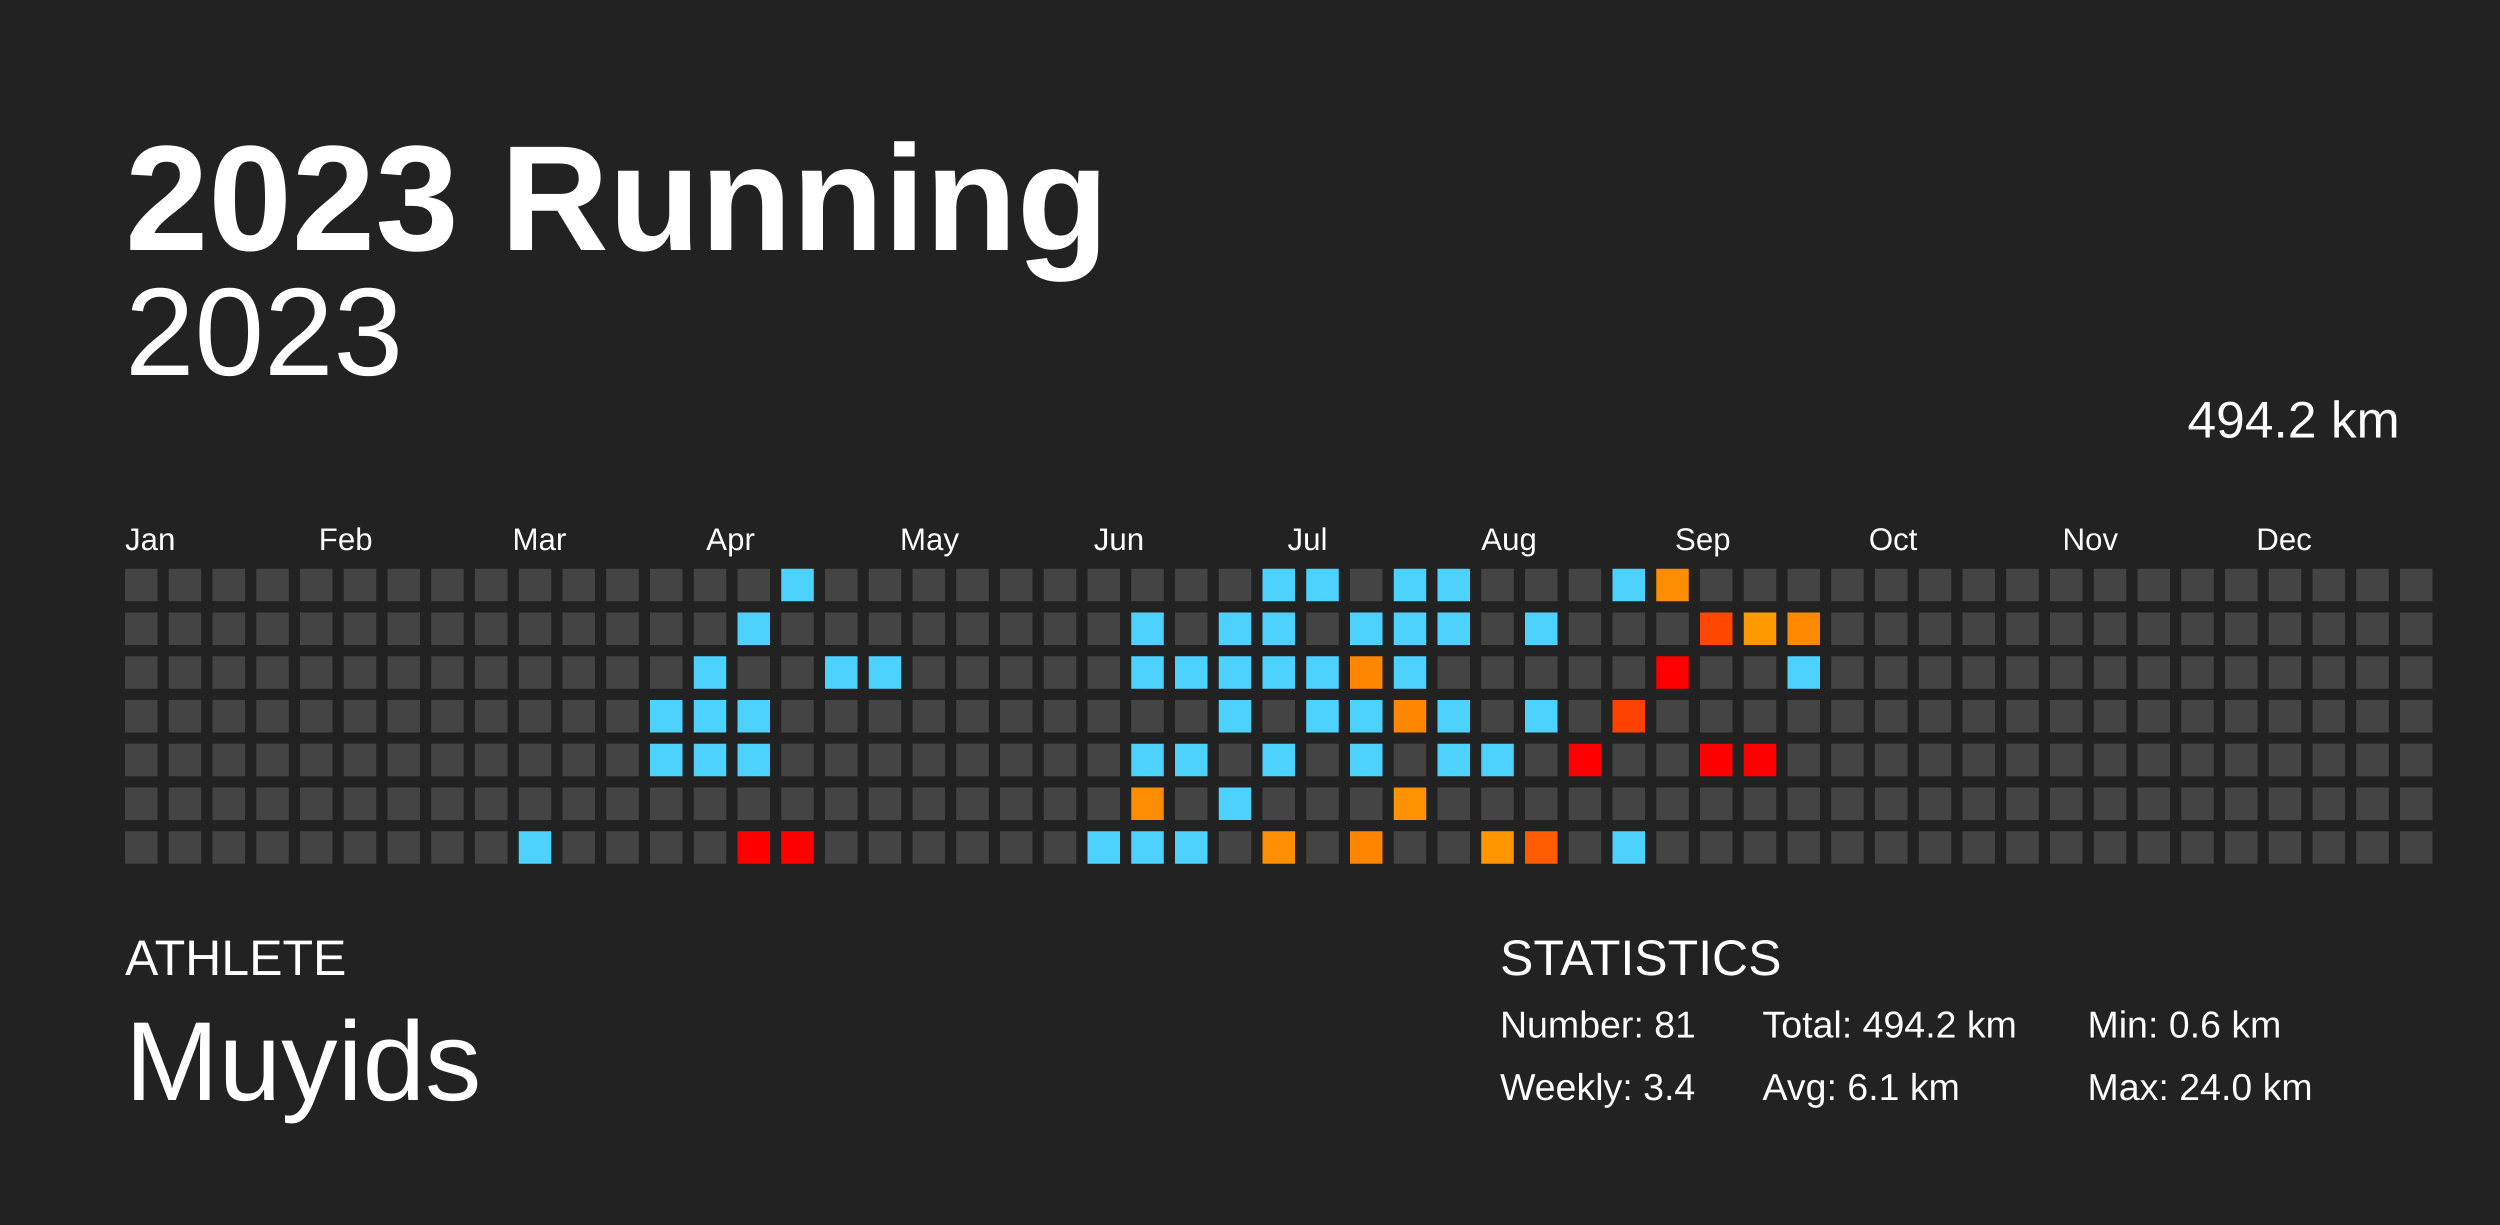
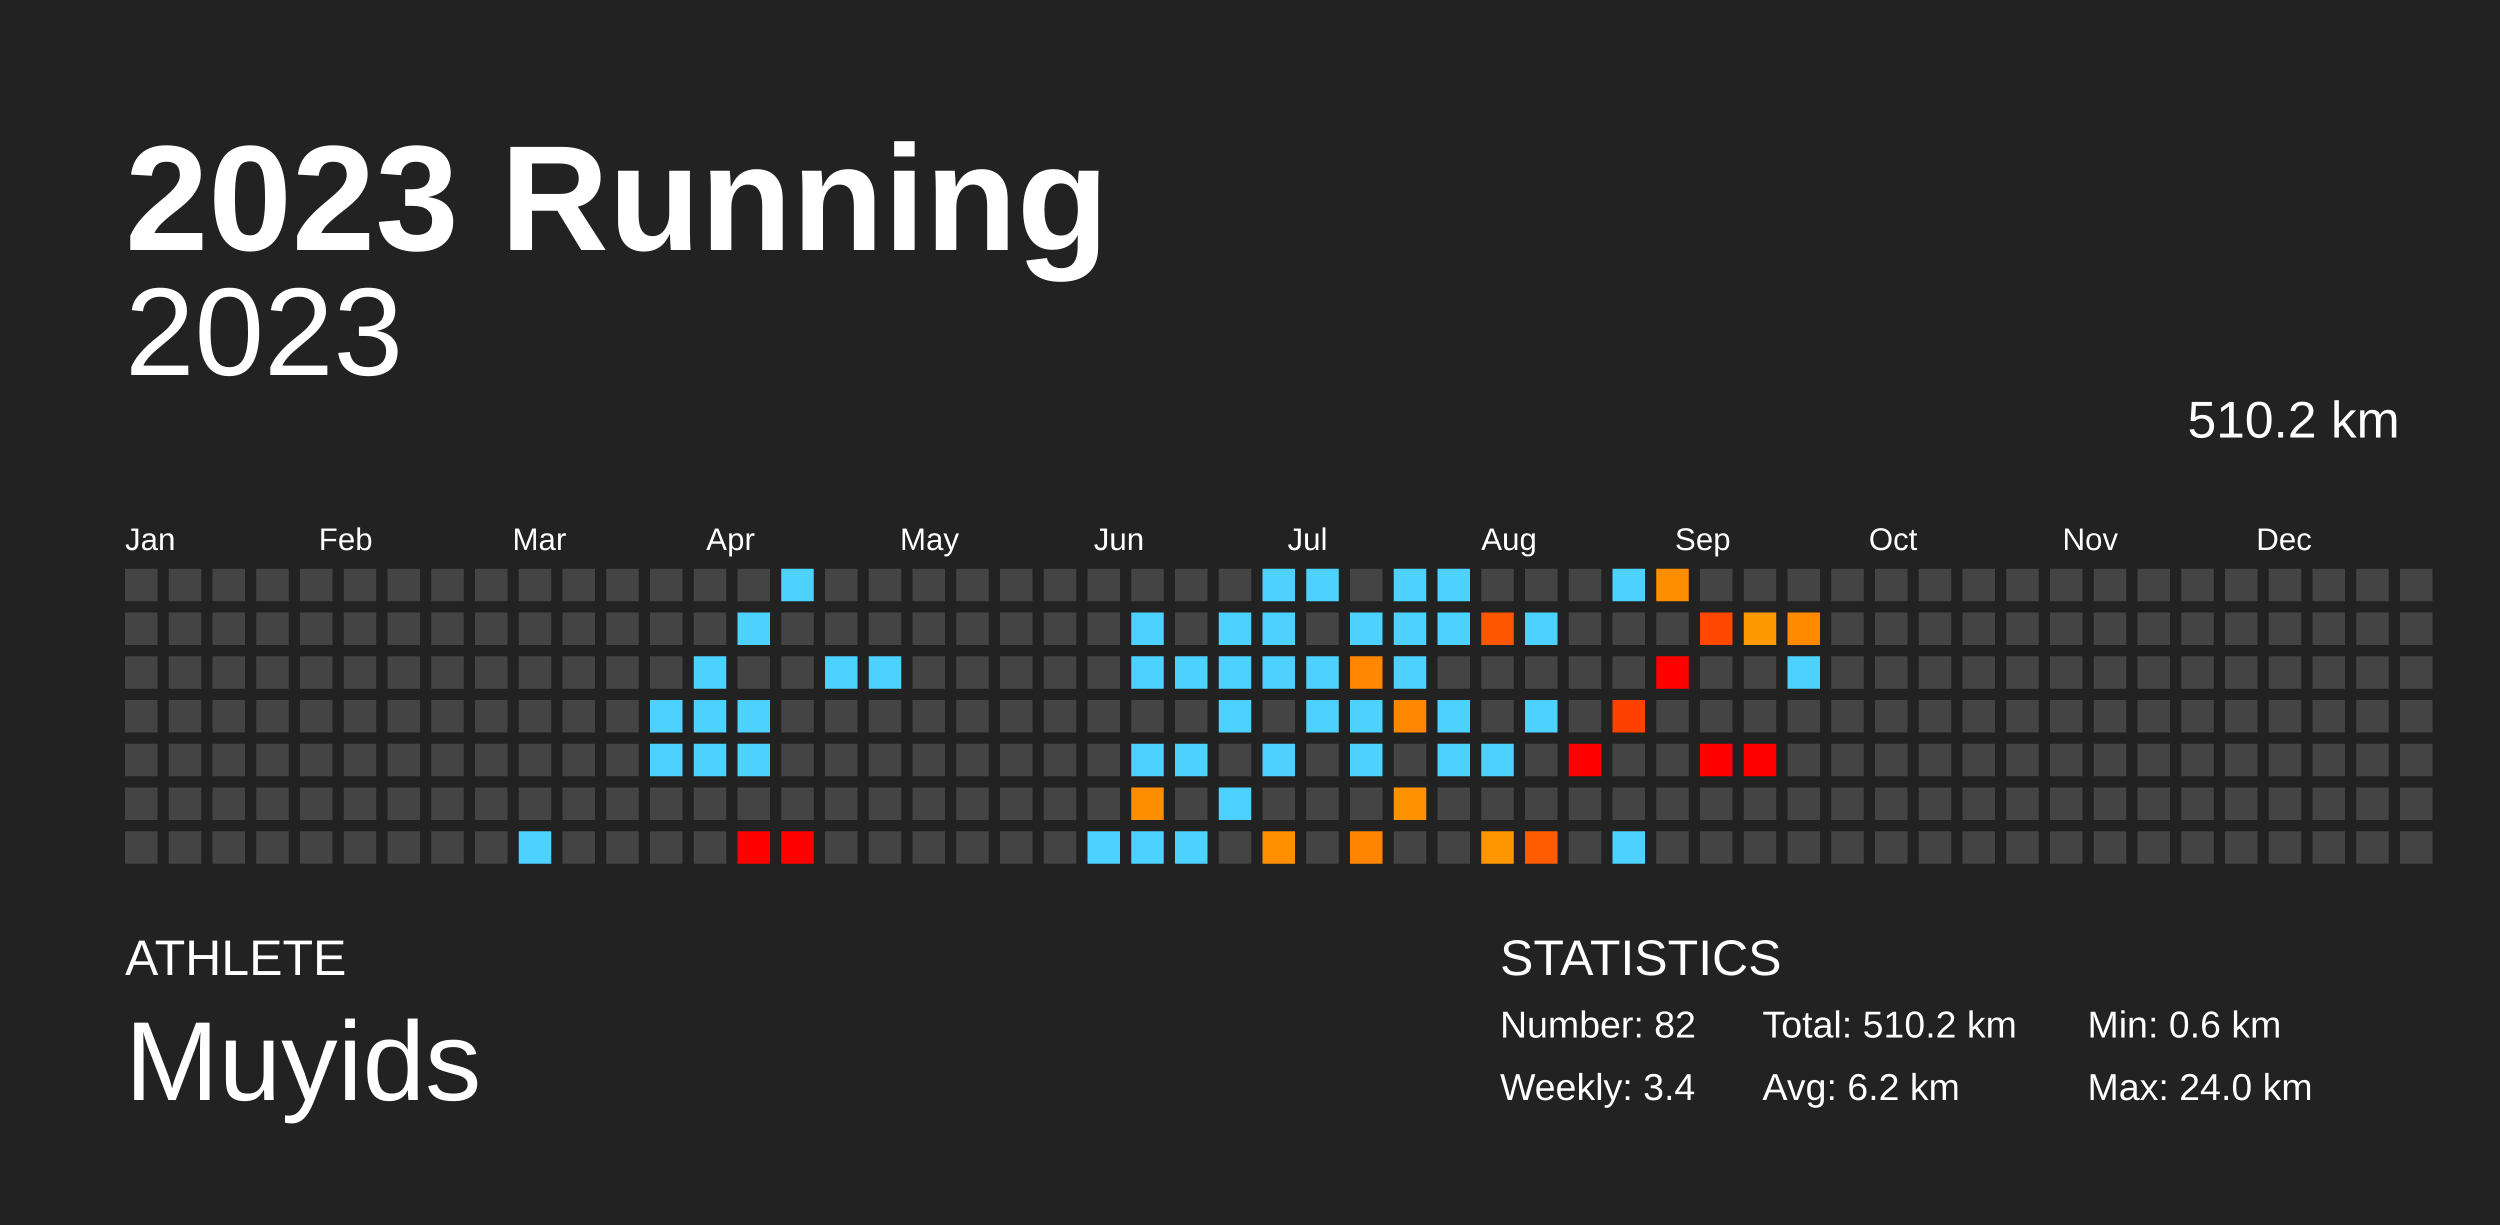
<svg xmlns="http://www.w3.org/2000/svg" baseProfile="full" height="98mm" version="1.1" viewBox="0,0,200,98" width="200mm">
  <defs />
  <rect fill="#222222" height="98" width="200" x="0" y="0" />
  <text fill="#FFFFFF" style="font-size:12px; font-family:Arial; font-weight:bold;" x="10" y="20">2023 Running</text>
  <text fill="#FFFFFF" style="font-size:4px; font-family:Arial" x="10" y="78">ATHLETE</text>
  <text fill="#FFFFFF" style="font-size:9px; font-family:Arial" x="10" y="88">Muyids</text>
  <text fill="#FFFFFF" style="font-size:4px; font-family:Arial" x="120" y="78">STATISTICS</text>
-   <text fill="#FFFFFF" style="font-size:3px; font-family:Arial" x="120" y="83">Number: 81</text>
+   <text fill="#FFFFFF" style="font-size:3px; font-family:Arial" x="120" y="83">Number: 82</text>
  <text fill="#FFFFFF" style="font-size:3px; font-family:Arial" x="120" y="88">Weekly: 3.4</text>
-   <text fill="#FFFFFF" style="font-size:3px; font-family:Arial" x="141" y="83">Total: 494.2 km</text>
-   <text fill="#FFFFFF" style="font-size:3px; font-family:Arial" x="141" y="88">Avg: 6.1 km</text>
+   <text fill="#FFFFFF" style="font-size:3px; font-family:Arial" x="141" y="83">Total: 510.2 km</text>
+   <text fill="#FFFFFF" style="font-size:3px; font-family:Arial" x="141" y="88">Avg: 6.2 km</text>
  <text fill="#FFFFFF" style="font-size:3px; font-family:Arial" x="167" y="83">Min: 0.6 km</text>
  <text fill="#FFFFFF" style="font-size:3px; font-family:Arial" x="167" y="88">Max: 24.0 km</text>
  <text alignment-baseline="hanging" fill="#FFFFFF" style="font-size:10.0px; font-family:Arial;" x="10" y="30">2023</text>
-   <text alignment-baseline="hanging" fill="#FFFFFF" style="font-size:4.125px; font-family:Arial;" x="175" y="35">494.2 km</text>
+   <text alignment-baseline="hanging" fill="#FFFFFF" style="font-size:4.125px; font-family:Arial;" x="175" y="35">510.2 km</text>
  <text fill="#FFFFFF" style="font-size:2.5px; font-family:Arial" x="10.0" y="44">Jan</text>
  <text fill="#FFFFFF" style="font-size:2.5px; font-family:Arial" x="25.5" y="44">Feb</text>
  <text fill="#FFFFFF" style="font-size:2.5px; font-family:Arial" x="41.0" y="44">Mar</text>
  <text fill="#FFFFFF" style="font-size:2.5px; font-family:Arial" x="56.5" y="44">Apr</text>
  <text fill="#FFFFFF" style="font-size:2.5px; font-family:Arial" x="72.0" y="44">May</text>
  <text fill="#FFFFFF" style="font-size:2.5px; font-family:Arial" x="87.5" y="44">Jun</text>
  <text fill="#FFFFFF" style="font-size:2.5px; font-family:Arial" x="103.0" y="44">Jul</text>
  <text fill="#FFFFFF" style="font-size:2.5px; font-family:Arial" x="118.5" y="44">Aug</text>
  <text fill="#FFFFFF" style="font-size:2.5px; font-family:Arial" x="134.0" y="44">Sep</text>
  <text fill="#FFFFFF" style="font-size:2.5px; font-family:Arial" x="149.5" y="44">Oct</text>
  <text fill="#FFFFFF" style="font-size:2.5px; font-family:Arial" x="165.0" y="44">Nov</text>
  <text fill="#FFFFFF" style="font-size:2.5px; font-family:Arial" x="180.5" y="44">Dec</text>
  <rect fill="#444444" height="2.6" width="2.6" x="10.0" y="45.5" />
  <rect fill="#444444" height="2.6" width="2.6" x="10.0" y="49.0" />
  <rect fill="#444444" height="2.6" width="2.6" x="10.0" y="52.5" />
  <rect fill="#444444" height="2.6" width="2.6" x="10.0" y="56.0" />
  <rect fill="#444444" height="2.6" width="2.6" x="10.0" y="59.5" />
  <rect fill="#444444" height="2.6" width="2.6" x="10.0" y="63.0" />
  <rect fill="#444444" height="2.6" width="2.6" x="10.0" y="66.5" />
  <rect fill="#444444" height="2.6" width="2.6" x="13.5" y="45.5" />
  <rect fill="#444444" height="2.6" width="2.6" x="13.5" y="49.0" />
  <rect fill="#444444" height="2.6" width="2.6" x="13.5" y="52.5" />
  <rect fill="#444444" height="2.6" width="2.6" x="13.5" y="56.0" />
  <rect fill="#444444" height="2.6" width="2.6" x="13.5" y="59.5" />
  <rect fill="#444444" height="2.6" width="2.6" x="13.5" y="63.0" />
  <rect fill="#444444" height="2.6" width="2.6" x="13.5" y="66.5" />
  <rect fill="#444444" height="2.6" width="2.6" x="17.0" y="45.5" />
  <rect fill="#444444" height="2.6" width="2.6" x="17.0" y="49.0" />
  <rect fill="#444444" height="2.6" width="2.6" x="17.0" y="52.5" />
  <rect fill="#444444" height="2.6" width="2.6" x="17.0" y="56.0" />
  <rect fill="#444444" height="2.6" width="2.6" x="17.0" y="59.5" />
  <rect fill="#444444" height="2.6" width="2.6" x="17.0" y="63.0" />
  <rect fill="#444444" height="2.6" width="2.6" x="17.0" y="66.5" />
  <rect fill="#444444" height="2.6" width="2.6" x="20.5" y="45.5" />
  <rect fill="#444444" height="2.6" width="2.6" x="20.5" y="49.0" />
  <rect fill="#444444" height="2.6" width="2.6" x="20.5" y="52.5" />
  <rect fill="#444444" height="2.6" width="2.6" x="20.5" y="56.0" />
  <rect fill="#444444" height="2.6" width="2.6" x="20.5" y="59.5" />
  <rect fill="#444444" height="2.6" width="2.6" x="20.5" y="63.0" />
  <rect fill="#444444" height="2.6" width="2.6" x="20.5" y="66.5" />
  <rect fill="#444444" height="2.6" width="2.6" x="24.0" y="45.5" />
  <rect fill="#444444" height="2.6" width="2.6" x="24.0" y="49.0" />
  <rect fill="#444444" height="2.6" width="2.6" x="24.0" y="52.5" />
  <rect fill="#444444" height="2.6" width="2.6" x="24.0" y="56.0" />
  <rect fill="#444444" height="2.6" width="2.6" x="24.0" y="59.5" />
  <rect fill="#444444" height="2.6" width="2.6" x="24.0" y="63.0" />
  <rect fill="#444444" height="2.6" width="2.6" x="24.0" y="66.5" />
  <rect fill="#444444" height="2.6" width="2.6" x="27.5" y="45.5" />
  <rect fill="#444444" height="2.6" width="2.6" x="27.5" y="49.0" />
  <rect fill="#444444" height="2.6" width="2.6" x="27.5" y="52.5" />
  <rect fill="#444444" height="2.6" width="2.6" x="27.5" y="56.0" />
  <rect fill="#444444" height="2.6" width="2.6" x="27.5" y="59.5" />
  <rect fill="#444444" height="2.6" width="2.6" x="27.5" y="63.0" />
  <rect fill="#444444" height="2.6" width="2.6" x="27.5" y="66.5" />
  <rect fill="#444444" height="2.6" width="2.6" x="31.0" y="45.5" />
  <rect fill="#444444" height="2.6" width="2.6" x="31.0" y="49.0" />
  <rect fill="#444444" height="2.6" width="2.6" x="31.0" y="52.5" />
  <rect fill="#444444" height="2.6" width="2.6" x="31.0" y="56.0" />
  <rect fill="#444444" height="2.6" width="2.6" x="31.0" y="59.5" />
  <rect fill="#444444" height="2.6" width="2.6" x="31.0" y="63.0" />
  <rect fill="#444444" height="2.6" width="2.6" x="31.0" y="66.5" />
  <rect fill="#444444" height="2.6" width="2.6" x="34.5" y="45.5" />
  <rect fill="#444444" height="2.6" width="2.6" x="34.5" y="49.0" />
  <rect fill="#444444" height="2.6" width="2.6" x="34.5" y="52.5" />
  <rect fill="#444444" height="2.6" width="2.6" x="34.5" y="56.0" />
  <rect fill="#444444" height="2.6" width="2.6" x="34.5" y="59.5" />
  <rect fill="#444444" height="2.6" width="2.6" x="34.5" y="63.0" />
  <rect fill="#444444" height="2.6" width="2.6" x="34.5" y="66.5" />
  <rect fill="#444444" height="2.6" width="2.6" x="38.0" y="45.5" />
  <rect fill="#444444" height="2.6" width="2.6" x="38.0" y="49.0" />
  <rect fill="#444444" height="2.6" width="2.6" x="38.0" y="52.5" />
  <rect fill="#444444" height="2.6" width="2.6" x="38.0" y="56.0" />
  <rect fill="#444444" height="2.6" width="2.6" x="38.0" y="59.5" />
  <rect fill="#444444" height="2.6" width="2.6" x="38.0" y="63.0" />
  <rect fill="#444444" height="2.6" width="2.6" x="38.0" y="66.5" />
  <rect fill="#444444" height="2.6" width="2.6" x="41.5" y="45.5" />
  <rect fill="#444444" height="2.6" width="2.6" x="41.5" y="49.0" />
  <rect fill="#444444" height="2.6" width="2.6" x="41.5" y="52.5" />
  <rect fill="#444444" height="2.6" width="2.6" x="41.5" y="56.0" />
  <rect fill="#444444" height="2.6" width="2.6" x="41.5" y="59.5" />
  <rect fill="#444444" height="2.6" width="2.6" x="41.5" y="63.0" />
  <rect fill="#4dd2ff" height="2.6" width="2.6" x="41.5" y="66.5" />
  <rect fill="#444444" height="2.6" width="2.6" x="45.0" y="45.5" />
  <rect fill="#444444" height="2.6" width="2.6" x="45.0" y="49.0" />
  <rect fill="#444444" height="2.6" width="2.6" x="45.0" y="52.5" />
  <rect fill="#444444" height="2.6" width="2.6" x="45.0" y="56.0" />
  <rect fill="#444444" height="2.6" width="2.6" x="45.0" y="59.5" />
  <rect fill="#444444" height="2.6" width="2.6" x="45.0" y="63.0" />
  <rect fill="#444444" height="2.6" width="2.6" x="45.0" y="66.5" />
  <rect fill="#444444" height="2.6" width="2.6" x="48.5" y="45.5" />
  <rect fill="#444444" height="2.6" width="2.6" x="48.5" y="49.0" />
  <rect fill="#444444" height="2.6" width="2.6" x="48.5" y="52.5" />
  <rect fill="#444444" height="2.6" width="2.6" x="48.5" y="56.0" />
  <rect fill="#444444" height="2.6" width="2.6" x="48.5" y="59.5" />
  <rect fill="#444444" height="2.6" width="2.6" x="48.5" y="63.0" />
  <rect fill="#444444" height="2.6" width="2.6" x="48.5" y="66.5" />
  <rect fill="#444444" height="2.6" width="2.6" x="52.0" y="45.5" />
  <rect fill="#444444" height="2.6" width="2.6" x="52.0" y="49.0" />
  <rect fill="#444444" height="2.6" width="2.6" x="52.0" y="52.5" />
  <rect fill="#4dd2ff" height="2.6" width="2.6" x="52.0" y="56.0" />
  <rect fill="#4dd2ff" height="2.6" width="2.6" x="52.0" y="59.5" />
  <rect fill="#444444" height="2.6" width="2.6" x="52.0" y="63.0" />
  <rect fill="#444444" height="2.6" width="2.6" x="52.0" y="66.5" />
  <rect fill="#444444" height="2.6" width="2.6" x="55.5" y="45.5" />
  <rect fill="#444444" height="2.6" width="2.6" x="55.5" y="49.0" />
  <rect fill="#4dd2ff" height="2.6" width="2.6" x="55.5" y="52.5" />
  <rect fill="#4dd2ff" height="2.6" width="2.6" x="55.5" y="56.0" />
  <rect fill="#4dd2ff" height="2.6" width="2.6" x="55.5" y="59.5" />
  <rect fill="#444444" height="2.6" width="2.6" x="55.5" y="63.0" />
  <rect fill="#444444" height="2.6" width="2.6" x="55.5" y="66.5" />
  <rect fill="#444444" height="2.6" width="2.6" x="59.0" y="45.5" />
  <rect fill="#4dd2ff" height="2.6" width="2.6" x="59.0" y="49.0" />
  <rect fill="#444444" height="2.6" width="2.6" x="59.0" y="52.5" />
  <rect fill="#4dd2ff" height="2.6" width="2.6" x="59.0" y="56.0" />
  <rect fill="#4dd2ff" height="2.6" width="2.6" x="59.0" y="59.5" />
  <rect fill="#444444" height="2.6" width="2.6" x="59.0" y="63.0" />
  <rect fill="red" height="2.6" width="2.6" x="59.0" y="66.5" />
  <rect fill="#4dd2ff" height="2.6" width="2.6" x="62.5" y="45.5" />
  <rect fill="#444444" height="2.6" width="2.6" x="62.5" y="49.0" />
  <rect fill="#444444" height="2.6" width="2.6" x="62.5" y="52.5" />
  <rect fill="#444444" height="2.6" width="2.6" x="62.5" y="56.0" />
  <rect fill="#444444" height="2.6" width="2.6" x="62.5" y="59.5" />
  <rect fill="#444444" height="2.6" width="2.6" x="62.5" y="63.0" />
  <rect fill="red" height="2.6" width="2.6" x="62.5" y="66.5" />
  <rect fill="#444444" height="2.6" width="2.6" x="66.0" y="45.5" />
  <rect fill="#444444" height="2.6" width="2.6" x="66.0" y="49.0" />
  <rect fill="#4dd2ff" height="2.6" width="2.6" x="66.0" y="52.5" />
  <rect fill="#444444" height="2.6" width="2.6" x="66.0" y="56.0" />
  <rect fill="#444444" height="2.6" width="2.6" x="66.0" y="59.5" />
  <rect fill="#444444" height="2.6" width="2.6" x="66.0" y="63.0" />
  <rect fill="#444444" height="2.6" width="2.6" x="66.0" y="66.5" />
  <rect fill="#444444" height="2.6" width="2.6" x="69.5" y="45.5" />
  <rect fill="#444444" height="2.6" width="2.6" x="69.5" y="49.0" />
  <rect fill="#4dd2ff" height="2.6" width="2.6" x="69.5" y="52.5" />
  <rect fill="#444444" height="2.6" width="2.6" x="69.5" y="56.0" />
  <rect fill="#444444" height="2.6" width="2.6" x="69.5" y="59.5" />
  <rect fill="#444444" height="2.6" width="2.6" x="69.5" y="63.0" />
  <rect fill="#444444" height="2.6" width="2.6" x="69.5" y="66.5" />
  <rect fill="#444444" height="2.6" width="2.6" x="73.0" y="45.5" />
  <rect fill="#444444" height="2.6" width="2.6" x="73.0" y="49.0" />
  <rect fill="#444444" height="2.6" width="2.6" x="73.0" y="52.5" />
  <rect fill="#444444" height="2.6" width="2.6" x="73.0" y="56.0" />
  <rect fill="#444444" height="2.6" width="2.6" x="73.0" y="59.5" />
  <rect fill="#444444" height="2.6" width="2.6" x="73.0" y="63.0" />
  <rect fill="#444444" height="2.6" width="2.6" x="73.0" y="66.5" />
  <rect fill="#444444" height="2.6" width="2.6" x="76.5" y="45.5" />
  <rect fill="#444444" height="2.6" width="2.6" x="76.5" y="49.0" />
  <rect fill="#444444" height="2.6" width="2.6" x="76.5" y="52.5" />
  <rect fill="#444444" height="2.6" width="2.6" x="76.5" y="56.0" />
  <rect fill="#444444" height="2.6" width="2.6" x="76.5" y="59.5" />
  <rect fill="#444444" height="2.6" width="2.6" x="76.5" y="63.0" />
  <rect fill="#444444" height="2.6" width="2.6" x="76.5" y="66.5" />
  <rect fill="#444444" height="2.6" width="2.6" x="80.0" y="45.5" />
  <rect fill="#444444" height="2.6" width="2.6" x="80.0" y="49.0" />
  <rect fill="#444444" height="2.6" width="2.6" x="80.0" y="52.5" />
  <rect fill="#444444" height="2.6" width="2.6" x="80.0" y="56.0" />
  <rect fill="#444444" height="2.6" width="2.6" x="80.0" y="59.5" />
  <rect fill="#444444" height="2.6" width="2.6" x="80.0" y="63.0" />
  <rect fill="#444444" height="2.6" width="2.6" x="80.0" y="66.5" />
  <rect fill="#444444" height="2.6" width="2.6" x="83.5" y="45.5" />
  <rect fill="#444444" height="2.6" width="2.6" x="83.5" y="49.0" />
  <rect fill="#444444" height="2.6" width="2.6" x="83.5" y="52.5" />
  <rect fill="#444444" height="2.6" width="2.6" x="83.5" y="56.0" />
  <rect fill="#444444" height="2.6" width="2.6" x="83.5" y="59.5" />
  <rect fill="#444444" height="2.6" width="2.6" x="83.5" y="63.0" />
  <rect fill="#444444" height="2.6" width="2.6" x="83.5" y="66.5" />
  <rect fill="#444444" height="2.6" width="2.6" x="87.0" y="45.5" />
  <rect fill="#444444" height="2.6" width="2.6" x="87.0" y="49.0" />
  <rect fill="#444444" height="2.6" width="2.6" x="87.0" y="52.5" />
  <rect fill="#444444" height="2.6" width="2.6" x="87.0" y="56.0" />
  <rect fill="#444444" height="2.6" width="2.6" x="87.0" y="59.5" />
  <rect fill="#444444" height="2.6" width="2.6" x="87.0" y="63.0" />
  <rect fill="#4dd2ff" height="2.6" width="2.6" x="87.0" y="66.5" />
  <rect fill="#444444" height="2.6" width="2.6" x="90.5" y="45.5" />
  <rect fill="#4dd2ff" height="2.6" width="2.6" x="90.5" y="49.0" />
  <rect fill="#4dd2ff" height="2.6" width="2.6" x="90.5" y="52.5" />
  <rect fill="#444444" height="2.6" width="2.6" x="90.5" y="56.0" />
  <rect fill="#4dd2ff" height="2.6" width="2.6" x="90.5" y="59.5" />
  <rect fill="#ff8d00" height="2.6" width="2.6" x="90.5" y="63.0" />
  <rect fill="#4dd2ff" height="2.6" width="2.6" x="90.5" y="66.5" />
  <rect fill="#444444" height="2.6" width="2.6" x="94.0" y="45.5" />
  <rect fill="#444444" height="2.6" width="2.6" x="94.0" y="49.0" />
  <rect fill="#4dd2ff" height="2.6" width="2.6" x="94.0" y="52.5" />
  <rect fill="#444444" height="2.6" width="2.6" x="94.0" y="56.0" />
  <rect fill="#4dd2ff" height="2.6" width="2.6" x="94.0" y="59.5" />
  <rect fill="#444444" height="2.6" width="2.6" x="94.0" y="63.0" />
  <rect fill="#4dd2ff" height="2.6" width="2.6" x="94.0" y="66.5" />
  <rect fill="#444444" height="2.6" width="2.6" x="97.5" y="45.5" />
  <rect fill="#4dd2ff" height="2.6" width="2.6" x="97.5" y="49.0" />
  <rect fill="#4dd2ff" height="2.6" width="2.6" x="97.5" y="52.5" />
  <rect fill="#4dd2ff" height="2.6" width="2.6" x="97.5" y="56.0" />
  <rect fill="#444444" height="2.6" width="2.6" x="97.5" y="59.5" />
  <rect fill="#4dd2ff" height="2.6" width="2.6" x="97.5" y="63.0" />
  <rect fill="#444444" height="2.6" width="2.6" x="97.5" y="66.5" />
  <rect fill="#4dd2ff" height="2.6" width="2.6" x="101.0" y="45.5" />
  <rect fill="#4dd2ff" height="2.6" width="2.6" x="101.0" y="49.0" />
  <rect fill="#4dd2ff" height="2.6" width="2.6" x="101.0" y="52.5" />
  <rect fill="#444444" height="2.6" width="2.6" x="101.0" y="56.0" />
  <rect fill="#4dd2ff" height="2.6" width="2.6" x="101.0" y="59.5" />
  <rect fill="#444444" height="2.6" width="2.6" x="101.0" y="63.0" />
  <rect fill="#ff8e00" height="2.6" width="2.6" x="101.0" y="66.5" />
  <rect fill="#4dd2ff" height="2.6" width="2.6" x="104.5" y="45.5" />
  <rect fill="#444444" height="2.6" width="2.6" x="104.5" y="49.0" />
  <rect fill="#4dd2ff" height="2.6" width="2.6" x="104.5" y="52.5" />
  <rect fill="#4dd2ff" height="2.6" width="2.6" x="104.5" y="56.0" />
  <rect fill="#444444" height="2.6" width="2.6" x="104.5" y="59.5" />
  <rect fill="#444444" height="2.6" width="2.6" x="104.5" y="63.0" />
  <rect fill="#444444" height="2.6" width="2.6" x="104.5" y="66.5" />
  <rect fill="#444444" height="2.6" width="2.6" x="108.0" y="45.5" />
  <rect fill="#4dd2ff" height="2.6" width="2.6" x="108.0" y="49.0" />
  <rect fill="#ff8700" height="2.6" width="2.6" x="108.0" y="52.5" />
  <rect fill="#4dd2ff" height="2.6" width="2.6" x="108.0" y="56.0" />
  <rect fill="#4dd2ff" height="2.6" width="2.6" x="108.0" y="59.5" />
  <rect fill="#444444" height="2.6" width="2.6" x="108.0" y="63.0" />
  <rect fill="#ff8500" height="2.6" width="2.6" x="108.0" y="66.5" />
  <rect fill="#4dd2ff" height="2.6" width="2.6" x="111.5" y="45.5" />
  <rect fill="#4dd2ff" height="2.6" width="2.6" x="111.5" y="49.0" />
  <rect fill="#4dd2ff" height="2.6" width="2.6" x="111.5" y="52.5" />
  <rect fill="#ff8700" height="2.6" width="2.6" x="111.5" y="56.0" />
  <rect fill="#444444" height="2.6" width="2.6" x="111.5" y="59.5" />
  <rect fill="#ff9200" height="2.6" width="2.6" x="111.5" y="63.0" />
  <rect fill="#444444" height="2.6" width="2.6" x="111.5" y="66.5" />
  <rect fill="#4dd2ff" height="2.6" width="2.6" x="115.0" y="45.5" />
  <rect fill="#4dd2ff" height="2.6" width="2.6" x="115.0" y="49.0" />
  <rect fill="#444444" height="2.6" width="2.6" x="115.0" y="52.5" />
  <rect fill="#4dd2ff" height="2.6" width="2.6" x="115.0" y="56.0" />
  <rect fill="#4dd2ff" height="2.6" width="2.6" x="115.0" y="59.5" />
  <rect fill="#444444" height="2.6" width="2.6" x="115.0" y="63.0" />
  <rect fill="#444444" height="2.6" width="2.6" x="115.0" y="66.5" />
  <rect fill="#444444" height="2.6" width="2.6" x="118.5" y="45.5" />
-   <rect fill="#444444" height="2.6" width="2.6" x="118.5" y="49.0" />
+   <rect fill="#ff5700" height="2.6" width="2.6" x="118.5" y="49.0" />
  <rect fill="#444444" height="2.6" width="2.6" x="118.5" y="52.5" />
  <rect fill="#444444" height="2.6" width="2.6" x="118.5" y="56.0" />
  <rect fill="#4dd2ff" height="2.6" width="2.6" x="118.5" y="59.5" />
  <rect fill="#444444" height="2.6" width="2.6" x="118.5" y="63.0" />
  <rect fill="#ff9600" height="2.6" width="2.6" x="118.5" y="66.5" />
  <rect fill="#444444" height="2.6" width="2.6" x="122.0" y="45.5" />
  <rect fill="#4dd2ff" height="2.6" width="2.6" x="122.0" y="49.0" />
  <rect fill="#444444" height="2.6" width="2.6" x="122.0" y="52.5" />
  <rect fill="#4dd2ff" height="2.6" width="2.6" x="122.0" y="56.0" />
  <rect fill="#444444" height="2.6" width="2.6" x="122.0" y="59.5" />
  <rect fill="#444444" height="2.6" width="2.6" x="122.0" y="63.0" />
  <rect fill="#ff5b00" height="2.6" width="2.6" x="122.0" y="66.5" />
  <rect fill="#444444" height="2.6" width="2.6" x="125.5" y="45.5" />
  <rect fill="#444444" height="2.6" width="2.6" x="125.5" y="49.0" />
  <rect fill="#444444" height="2.6" width="2.6" x="125.5" y="52.5" />
  <rect fill="#444444" height="2.6" width="2.6" x="125.5" y="56.0" />
  <rect fill="red" height="2.6" width="2.6" x="125.5" y="59.5" />
  <rect fill="#444444" height="2.6" width="2.6" x="125.5" y="63.0" />
  <rect fill="#444444" height="2.6" width="2.6" x="125.5" y="66.5" />
  <rect fill="#4dd2ff" height="2.6" width="2.6" x="129.0" y="45.5" />
  <rect fill="#444444" height="2.6" width="2.6" x="129.0" y="49.0" />
  <rect fill="#444444" height="2.6" width="2.6" x="129.0" y="52.5" />
  <rect fill="#ff4100" height="2.6" width="2.6" x="129.0" y="56.0" />
  <rect fill="#444444" height="2.6" width="2.6" x="129.0" y="59.5" />
  <rect fill="#444444" height="2.6" width="2.6" x="129.0" y="63.0" />
  <rect fill="#4dd2ff" height="2.6" width="2.6" x="129.0" y="66.5" />
  <rect fill="#ff8d00" height="2.6" width="2.6" x="132.5" y="45.5" />
  <rect fill="#444444" height="2.6" width="2.6" x="132.5" y="49.0" />
  <rect fill="red" height="2.6" width="2.6" x="132.5" y="52.5" />
  <rect fill="#444444" height="2.6" width="2.6" x="132.5" y="56.0" />
  <rect fill="#444444" height="2.6" width="2.6" x="132.5" y="59.5" />
  <rect fill="#444444" height="2.6" width="2.6" x="132.5" y="63.0" />
  <rect fill="#444444" height="2.6" width="2.6" x="132.5" y="66.5" />
  <rect fill="#444444" height="2.6" width="2.6" x="136.0" y="45.5" />
  <rect fill="#ff4700" height="2.6" width="2.6" x="136.0" y="49.0" />
  <rect fill="#444444" height="2.6" width="2.6" x="136.0" y="52.5" />
  <rect fill="#444444" height="2.6" width="2.6" x="136.0" y="56.0" />
  <rect fill="red" height="2.6" width="2.6" x="136.0" y="59.5" />
  <rect fill="#444444" height="2.6" width="2.6" x="136.0" y="63.0" />
  <rect fill="#444444" height="2.6" width="2.6" x="136.0" y="66.5" />
  <rect fill="#444444" height="2.6" width="2.6" x="139.5" y="45.5" />
  <rect fill="#ff9900" height="2.6" width="2.6" x="139.5" y="49.0" />
  <rect fill="#444444" height="2.6" width="2.6" x="139.5" y="52.5" />
  <rect fill="#444444" height="2.6" width="2.6" x="139.5" y="56.0" />
  <rect fill="red" height="2.6" width="2.6" x="139.5" y="59.5" />
  <rect fill="#444444" height="2.6" width="2.6" x="139.5" y="63.0" />
  <rect fill="#444444" height="2.6" width="2.6" x="139.5" y="66.5" />
  <rect fill="#444444" height="2.6" width="2.6" x="143.0" y="45.5" />
  <rect fill="#ff8a00" height="2.6" width="2.6" x="143.0" y="49.0" />
  <rect fill="#4dd2ff" height="2.6" width="2.6" x="143.0" y="52.5" />
  <rect fill="#444444" height="2.6" width="2.6" x="143.0" y="56.0" />
  <rect fill="#444444" height="2.6" width="2.6" x="143.0" y="59.5" />
  <rect fill="#444444" height="2.6" width="2.6" x="143.0" y="63.0" />
  <rect fill="#444444" height="2.6" width="2.6" x="143.0" y="66.5" />
  <rect fill="#444444" height="2.6" width="2.6" x="146.5" y="45.5" />
  <rect fill="#444444" height="2.6" width="2.6" x="146.5" y="49.0" />
  <rect fill="#444444" height="2.6" width="2.6" x="146.5" y="52.5" />
  <rect fill="#444444" height="2.6" width="2.6" x="146.5" y="56.0" />
  <rect fill="#444444" height="2.6" width="2.6" x="146.5" y="59.5" />
  <rect fill="#444444" height="2.6" width="2.6" x="146.5" y="63.0" />
  <rect fill="#444444" height="2.6" width="2.6" x="146.5" y="66.5" />
  <rect fill="#444444" height="2.6" width="2.6" x="150.0" y="45.5" />
  <rect fill="#444444" height="2.6" width="2.6" x="150.0" y="49.0" />
  <rect fill="#444444" height="2.6" width="2.6" x="150.0" y="52.5" />
  <rect fill="#444444" height="2.6" width="2.6" x="150.0" y="56.0" />
  <rect fill="#444444" height="2.6" width="2.6" x="150.0" y="59.5" />
  <rect fill="#444444" height="2.6" width="2.6" x="150.0" y="63.0" />
  <rect fill="#444444" height="2.6" width="2.6" x="150.0" y="66.5" />
  <rect fill="#444444" height="2.6" width="2.6" x="153.5" y="45.5" />
  <rect fill="#444444" height="2.6" width="2.6" x="153.5" y="49.0" />
  <rect fill="#444444" height="2.6" width="2.6" x="153.5" y="52.5" />
  <rect fill="#444444" height="2.6" width="2.6" x="153.5" y="56.0" />
  <rect fill="#444444" height="2.6" width="2.6" x="153.5" y="59.5" />
  <rect fill="#444444" height="2.6" width="2.6" x="153.5" y="63.0" />
  <rect fill="#444444" height="2.6" width="2.6" x="153.5" y="66.5" />
  <rect fill="#444444" height="2.6" width="2.6" x="157.0" y="45.5" />
  <rect fill="#444444" height="2.6" width="2.6" x="157.0" y="49.0" />
  <rect fill="#444444" height="2.6" width="2.6" x="157.0" y="52.5" />
  <rect fill="#444444" height="2.6" width="2.6" x="157.0" y="56.0" />
  <rect fill="#444444" height="2.6" width="2.6" x="157.0" y="59.5" />
  <rect fill="#444444" height="2.6" width="2.6" x="157.0" y="63.0" />
  <rect fill="#444444" height="2.6" width="2.6" x="157.0" y="66.5" />
  <rect fill="#444444" height="2.6" width="2.6" x="160.5" y="45.5" />
  <rect fill="#444444" height="2.6" width="2.6" x="160.5" y="49.0" />
  <rect fill="#444444" height="2.6" width="2.6" x="160.5" y="52.5" />
  <rect fill="#444444" height="2.6" width="2.6" x="160.5" y="56.0" />
  <rect fill="#444444" height="2.6" width="2.6" x="160.5" y="59.5" />
  <rect fill="#444444" height="2.6" width="2.6" x="160.5" y="63.0" />
  <rect fill="#444444" height="2.6" width="2.6" x="160.5" y="66.5" />
  <rect fill="#444444" height="2.6" width="2.6" x="164.0" y="45.5" />
  <rect fill="#444444" height="2.6" width="2.6" x="164.0" y="49.0" />
  <rect fill="#444444" height="2.6" width="2.6" x="164.0" y="52.5" />
  <rect fill="#444444" height="2.6" width="2.6" x="164.0" y="56.0" />
  <rect fill="#444444" height="2.6" width="2.6" x="164.0" y="59.5" />
  <rect fill="#444444" height="2.6" width="2.6" x="164.0" y="63.0" />
  <rect fill="#444444" height="2.6" width="2.6" x="164.0" y="66.5" />
  <rect fill="#444444" height="2.6" width="2.6" x="167.5" y="45.5" />
  <rect fill="#444444" height="2.6" width="2.6" x="167.5" y="49.0" />
  <rect fill="#444444" height="2.6" width="2.6" x="167.5" y="52.5" />
  <rect fill="#444444" height="2.6" width="2.6" x="167.5" y="56.0" />
  <rect fill="#444444" height="2.6" width="2.6" x="167.5" y="59.5" />
  <rect fill="#444444" height="2.6" width="2.6" x="167.5" y="63.0" />
  <rect fill="#444444" height="2.6" width="2.6" x="167.5" y="66.5" />
  <rect fill="#444444" height="2.6" width="2.6" x="171.0" y="45.5" />
  <rect fill="#444444" height="2.6" width="2.6" x="171.0" y="49.0" />
  <rect fill="#444444" height="2.6" width="2.6" x="171.0" y="52.5" />
  <rect fill="#444444" height="2.6" width="2.6" x="171.0" y="56.0" />
  <rect fill="#444444" height="2.6" width="2.6" x="171.0" y="59.5" />
  <rect fill="#444444" height="2.6" width="2.6" x="171.0" y="63.0" />
  <rect fill="#444444" height="2.6" width="2.6" x="171.0" y="66.5" />
  <rect fill="#444444" height="2.6" width="2.6" x="174.5" y="45.5" />
  <rect fill="#444444" height="2.6" width="2.6" x="174.5" y="49.0" />
  <rect fill="#444444" height="2.6" width="2.6" x="174.5" y="52.5" />
  <rect fill="#444444" height="2.6" width="2.6" x="174.5" y="56.0" />
  <rect fill="#444444" height="2.6" width="2.6" x="174.5" y="59.5" />
  <rect fill="#444444" height="2.6" width="2.6" x="174.5" y="63.0" />
  <rect fill="#444444" height="2.6" width="2.6" x="174.5" y="66.5" />
  <rect fill="#444444" height="2.6" width="2.6" x="178.0" y="45.5" />
  <rect fill="#444444" height="2.6" width="2.6" x="178.0" y="49.0" />
  <rect fill="#444444" height="2.6" width="2.6" x="178.0" y="52.5" />
  <rect fill="#444444" height="2.6" width="2.6" x="178.0" y="56.0" />
  <rect fill="#444444" height="2.6" width="2.6" x="178.0" y="59.5" />
  <rect fill="#444444" height="2.6" width="2.6" x="178.0" y="63.0" />
  <rect fill="#444444" height="2.6" width="2.6" x="178.0" y="66.5" />
  <rect fill="#444444" height="2.6" width="2.6" x="181.5" y="45.5" />
  <rect fill="#444444" height="2.6" width="2.6" x="181.5" y="49.0" />
  <rect fill="#444444" height="2.6" width="2.6" x="181.5" y="52.5" />
  <rect fill="#444444" height="2.6" width="2.6" x="181.5" y="56.0" />
  <rect fill="#444444" height="2.6" width="2.6" x="181.5" y="59.5" />
  <rect fill="#444444" height="2.6" width="2.6" x="181.5" y="63.0" />
  <rect fill="#444444" height="2.6" width="2.6" x="181.5" y="66.5" />
  <rect fill="#444444" height="2.6" width="2.6" x="185.0" y="45.5" />
  <rect fill="#444444" height="2.6" width="2.6" x="185.0" y="49.0" />
  <rect fill="#444444" height="2.6" width="2.6" x="185.0" y="52.5" />
  <rect fill="#444444" height="2.6" width="2.6" x="185.0" y="56.0" />
  <rect fill="#444444" height="2.6" width="2.6" x="185.0" y="59.5" />
  <rect fill="#444444" height="2.6" width="2.6" x="185.0" y="63.0" />
  <rect fill="#444444" height="2.6" width="2.6" x="185.0" y="66.5" />
  <rect fill="#444444" height="2.6" width="2.6" x="188.5" y="45.5" />
  <rect fill="#444444" height="2.6" width="2.6" x="188.5" y="49.0" />
  <rect fill="#444444" height="2.6" width="2.6" x="188.5" y="52.5" />
  <rect fill="#444444" height="2.6" width="2.6" x="188.5" y="56.0" />
  <rect fill="#444444" height="2.6" width="2.6" x="188.5" y="59.5" />
  <rect fill="#444444" height="2.6" width="2.6" x="188.5" y="63.0" />
  <rect fill="#444444" height="2.6" width="2.6" x="188.5" y="66.5" />
  <rect fill="#444444" height="2.6" width="2.6" x="192.0" y="45.5" />
  <rect fill="#444444" height="2.6" width="2.6" x="192.0" y="49.0" />
  <rect fill="#444444" height="2.6" width="2.6" x="192.0" y="52.5" />
  <rect fill="#444444" height="2.6" width="2.6" x="192.0" y="56.0" />
  <rect fill="#444444" height="2.6" width="2.6" x="192.0" y="59.5" />
  <rect fill="#444444" height="2.6" width="2.6" x="192.0" y="63.0" />
  <rect fill="#444444" height="2.6" width="2.6" x="192.0" y="66.5" />
</svg>
